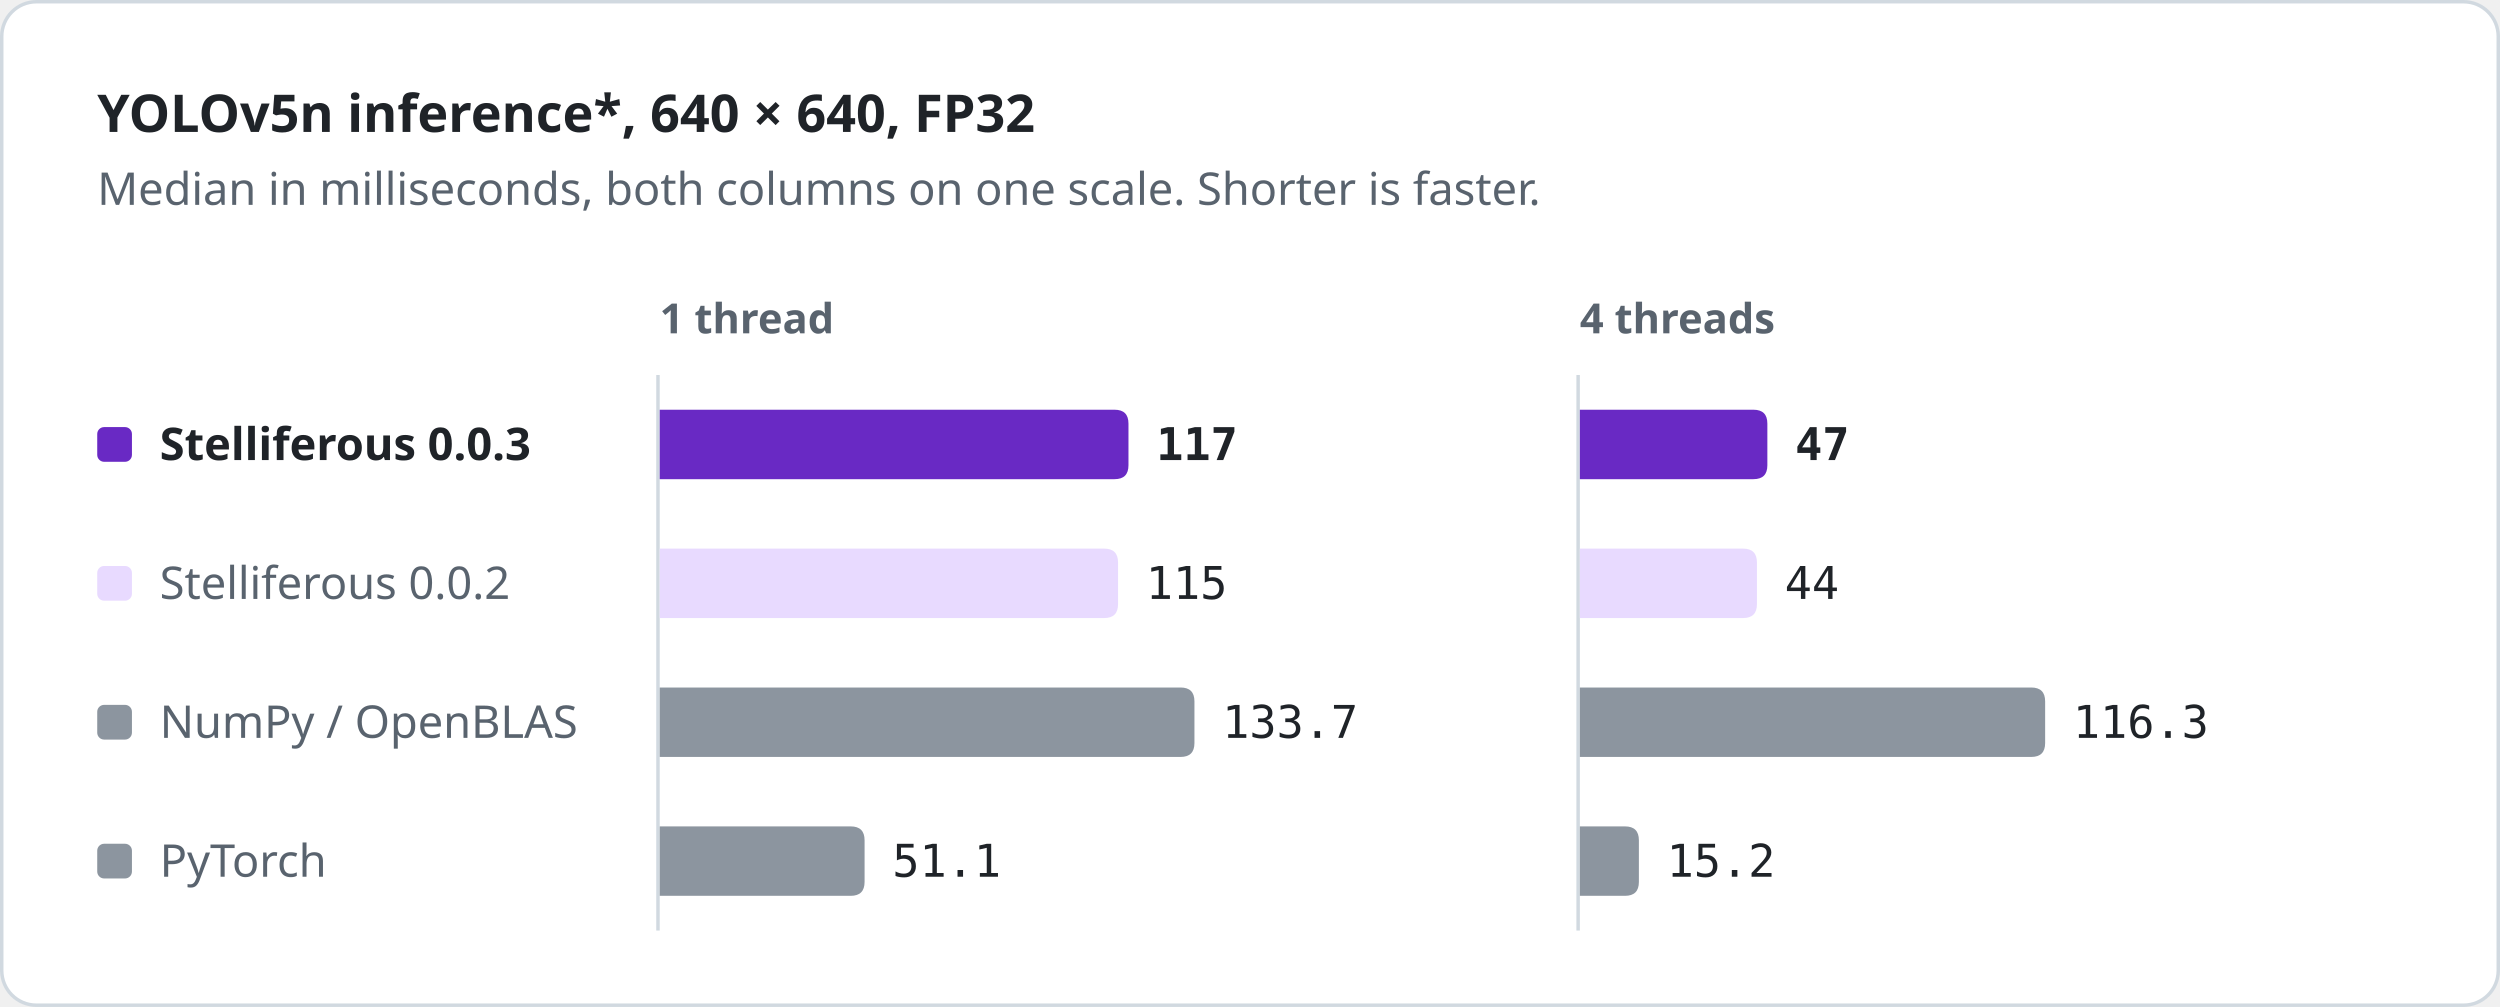
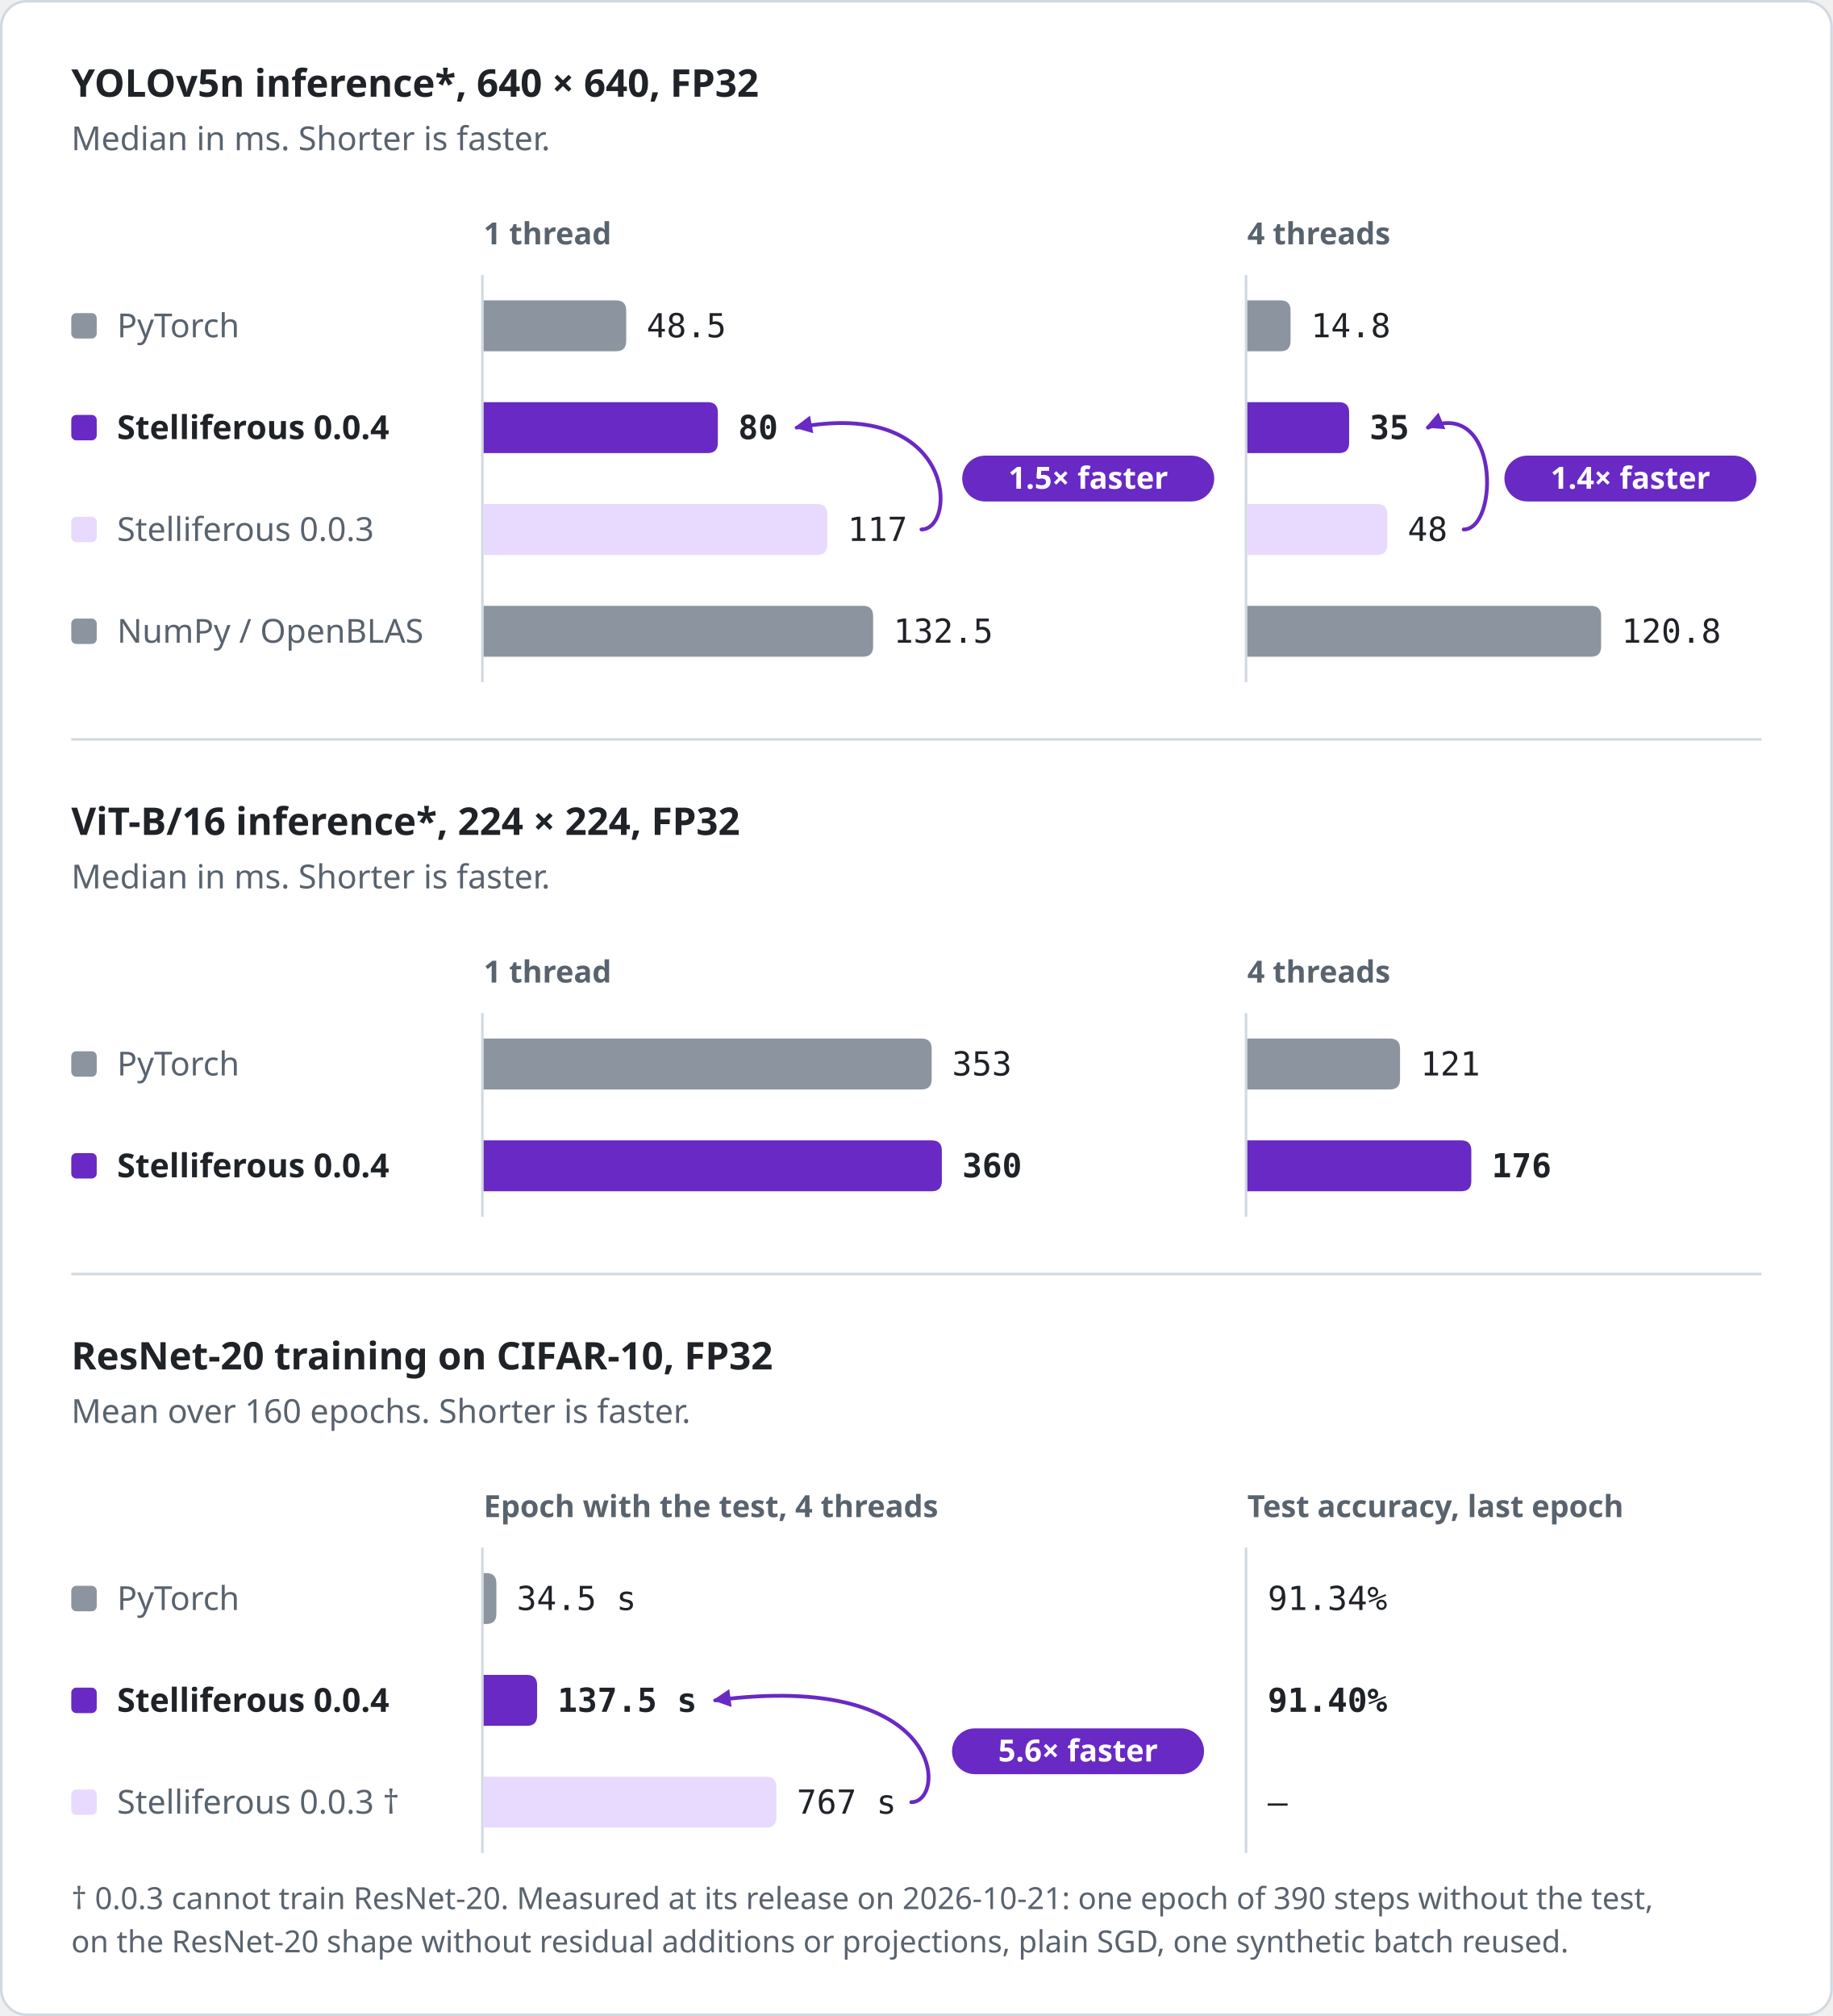
- <svg xmlns="http://www.w3.org/2000/svg" width="720" height="290" viewBox="0 0 720 290" role="img" aria-label="YOLOv5n inference time in milliseconds at 1 and 4 threads">
-   <rect x="0.5" y="0.5" width="719" height="289" rx="10" fill="#ffffff" stroke="#d1d9e0" />
+ <svg xmlns="http://www.w3.org/2000/svg" width="720" height="792" viewBox="0 0 720 792" role="img" aria-label="Performance of Stelliferous 0.0.4: YOLOv5n and ViT-B/16 inference time in milliseconds at 1 and 4 threads, ResNet-20 training epoch time in seconds and test accuracy">
+   <rect x="0.5" y="0.5" width="719" height="791" rx="10" fill="#ffffff" stroke="#d1d9e0" />
  <g font-family="-apple-system,BlinkMacSystemFont,'Segoe UI','Noto Sans',Helvetica,Arial,sans-serif" font-size="13" fill="#1f2328">
    <text x="28" y="38" font-size="15" font-weight="600">YOLOv5n inference*, 640 × 640, FP32</text>
-     <text x="28" y="59" fill="#59636e">Median in milliseconds, both columns on one scale. Shorter is faster.</text>
+     <text x="28" y="59" fill="#59636e">Median in ms. Shorter is faster.</text>
    <text x="190" y="96" font-size="12" font-weight="600" fill="#59636e">1 thread</text>
-     <text x="455" y="96" font-size="12" font-weight="600" fill="#59636e">4 threads</text>
+     <text x="490" y="96" font-size="12" font-weight="600" fill="#59636e">4 threads</text>
    <line x1="189.5" y1="108" x2="189.5" y2="268" stroke="#d1d9e0" />
-     <line x1="454.5" y1="108" x2="454.5" y2="268" stroke="#d1d9e0" />
-     <rect x="28" y="123" width="10" height="10" rx="2" fill="#6929c4" />
-     <text x="46" y="132.5" font-weight="600">Stelliferous 0.0.3</text>
-     <path d="M190,118H321Q325,118 325,122V134Q325,138 321,138H190Z" fill="#6929c4" />
-     <text x="333" y="132.5" font-family="ui-monospace,SFMono-Regular,Menlo,Consolas,monospace" font-weight="600">117</text>
-     <path d="M455,118H505Q509,118 509,122V134Q509,138 505,138H455Z" fill="#6929c4" />
-     <text x="517" y="132.5" font-family="ui-monospace,SFMono-Regular,Menlo,Consolas,monospace" font-weight="600">47</text>
-     <rect x="28" y="163" width="10" height="10" rx="2" fill="#e8daff" />
-     <text x="46" y="172.5" fill="#59636e">Stelliferous 0.0.2</text>
-     <path d="M190,158H318Q322,158 322,162V174Q322,178 318,178H190Z" fill="#e8daff" />
-     <text x="330" y="172.5" font-family="ui-monospace,SFMono-Regular,Menlo,Consolas,monospace">115</text>
-     <path d="M455,158H502Q506,158 506,162V174Q506,178 502,178H455Z" fill="#e8daff" />
-     <text x="514" y="172.5" font-family="ui-monospace,SFMono-Regular,Menlo,Consolas,monospace">44</text>
-     <rect x="28" y="203" width="10" height="10" rx="2" fill="#8c959f" />
-     <text x="46" y="212.5" fill="#59636e">NumPy / OpenBLAS</text>
-     <path d="M190,198H340Q344,198 344,202V214Q344,218 340,218H190Z" fill="#8c959f" />
-     <text x="352" y="212.5" font-family="ui-monospace,SFMono-Regular,Menlo,Consolas,monospace">133.7</text>
-     <path d="M455,198H585Q589,198 589,202V214Q589,218 585,218H455Z" fill="#8c959f" />
-     <text x="597" y="212.5" font-family="ui-monospace,SFMono-Regular,Menlo,Consolas,monospace">116.3</text>
+     <line x1="489.5" y1="108" x2="489.5" y2="268" stroke="#d1d9e0" />
+     <rect x="28" y="123" width="10" height="10" rx="2" fill="#8c959f" />
+     <text x="46" y="132.5" fill="#59636e">PyTorch</text>
+     <path d="M190,118H242Q246,118 246,122V134Q246,138 242,138H190Z" fill="#8c959f" />
+     <text x="254" y="132.5" font-family="ui-monospace,SFMono-Regular,Menlo,Consolas,monospace">48.5</text>
+     <path d="M490,118H503Q507,118 507,122V134Q507,138 503,138H490Z" fill="#8c959f" />
+     <text x="515" y="132.5" font-family="ui-monospace,SFMono-Regular,Menlo,Consolas,monospace">14.8</text>
+     <rect x="28" y="163" width="10" height="10" rx="2" fill="#6929c4" />
+     <text x="46" y="172.5" font-weight="600">Stelliferous 0.0.4</text>
+     <path d="M190,158H278Q282,158 282,162V174Q282,178 278,178H190Z" fill="#6929c4" />
+     <text x="290" y="172.5" font-family="ui-monospace,SFMono-Regular,Menlo,Consolas,monospace" font-weight="600">80</text>
+     <path d="M490,158H526Q530,158 530,162V174Q530,178 526,178H490Z" fill="#6929c4" />
+     <text x="538" y="172.5" font-family="ui-monospace,SFMono-Regular,Menlo,Consolas,monospace" font-weight="600">35</text>
+     <rect x="28" y="203" width="10" height="10" rx="2" fill="#e8daff" />
+     <text x="46" y="212.5" fill="#59636e">Stelliferous 0.0.3</text>
+     <path d="M190,198H321Q325,198 325,202V214Q325,218 321,218H190Z" fill="#e8daff" />
+     <text x="333" y="212.5" font-family="ui-monospace,SFMono-Regular,Menlo,Consolas,monospace">117</text>
+     <path d="M490,198H541Q545,198 545,202V214Q545,218 541,218H490Z" fill="#e8daff" />
+     <text x="553" y="212.5" font-family="ui-monospace,SFMono-Regular,Menlo,Consolas,monospace">48</text>
    <rect x="28" y="243" width="10" height="10" rx="2" fill="#8c959f" />
-     <text x="46" y="252.5" fill="#59636e">PyTorch</text>
-     <path d="M190,238H245Q249,238 249,242V254Q249,258 245,258H190Z" fill="#8c959f" />
-     <text x="257" y="252.5" font-family="ui-monospace,SFMono-Regular,Menlo,Consolas,monospace">51.1</text>
-     <path d="M455,238H468Q472,238 472,242V254Q472,258 468,258H455Z" fill="#8c959f" />
-     <text x="480" y="252.5" font-family="ui-monospace,SFMono-Regular,Menlo,Consolas,monospace">15.2</text>
+     <text x="46" y="252.5" fill="#59636e">NumPy / OpenBLAS</text>
+     <path d="M190,238H339Q343,238 343,242V254Q343,258 339,258H190Z" fill="#8c959f" />
+     <text x="351" y="252.5" font-family="ui-monospace,SFMono-Regular,Menlo,Consolas,monospace">132.5</text>
+     <path d="M490,238H625Q629,238 629,242V254Q629,258 625,258H490Z" fill="#8c959f" />
+     <text x="637" y="252.5" font-family="ui-monospace,SFMono-Regular,Menlo,Consolas,monospace">120.8</text>
+     <path d="M362,208C376,208 376,156 313,168" fill="none" stroke="#6929c4" stroke-width="1.5" stroke-linecap="round" />
+     <path d="M312.0,168.0L318.2,163.3L319.5,170.2Z" fill="#6929c4" />
+     <rect x="378" y="179" width="99" height="18" rx="9" fill="#6929c4" />
+     <text x="427.5" y="192" text-anchor="middle" font-size="12" font-weight="600" fill="#ffffff">1.5× faster</text>
+     <path d="M575,208C589,208 589,156 561,168" fill="none" stroke="#6929c4" stroke-width="1.5" stroke-linecap="round" />
+     <path d="M560.0,168.0L565.1,162.1L567.8,168.6Z" fill="#6929c4" />
+     <rect x="591" y="179" width="99" height="18" rx="9" fill="#6929c4" />
+     <text x="640.5" y="192" text-anchor="middle" font-size="12" font-weight="600" fill="#ffffff">1.4× faster</text>
+     <line x1="28" y1="290.5" x2="692" y2="290.5" stroke="#d1d9e0" />
+     <text x="28" y="328" font-size="15" font-weight="600">ViT-B/16 inference*, 224 × 224, FP32</text>
+     <text x="28" y="349" fill="#59636e">Median in ms. Shorter is faster.</text>
+     <text x="190" y="386" font-size="12" font-weight="600" fill="#59636e">1 thread</text>
+     <text x="490" y="386" font-size="12" font-weight="600" fill="#59636e">4 threads</text>
+     <line x1="189.5" y1="398" x2="189.5" y2="478" stroke="#d1d9e0" />
+     <line x1="489.5" y1="398" x2="489.5" y2="478" stroke="#d1d9e0" />
+     <rect x="28" y="413" width="10" height="10" rx="2" fill="#8c959f" />
+     <text x="46" y="422.5" fill="#59636e">PyTorch</text>
+     <path d="M190,408H362Q366,408 366,412V424Q366,428 362,428H190Z" fill="#8c959f" />
+     <text x="374" y="422.5" font-family="ui-monospace,SFMono-Regular,Menlo,Consolas,monospace">353</text>
+     <path d="M490,408H546Q550,408 550,412V424Q550,428 546,428H490Z" fill="#8c959f" />
+     <text x="558" y="422.5" font-family="ui-monospace,SFMono-Regular,Menlo,Consolas,monospace">121</text>
+     <rect x="28" y="453" width="10" height="10" rx="2" fill="#6929c4" />
+     <text x="46" y="462.5" font-weight="600">Stelliferous 0.0.4</text>
+     <path d="M190,448H366Q370,448 370,452V464Q370,468 366,468H190Z" fill="#6929c4" />
+     <text x="378" y="462.5" font-family="ui-monospace,SFMono-Regular,Menlo,Consolas,monospace" font-weight="600">360</text>
+     <path d="M490,448H574Q578,448 578,452V464Q578,468 574,468H490Z" fill="#6929c4" />
+     <text x="586" y="462.5" font-family="ui-monospace,SFMono-Regular,Menlo,Consolas,monospace" font-weight="600">176</text>
+     <line x1="28" y1="500.5" x2="692" y2="500.5" stroke="#d1d9e0" />
+     <text x="28" y="538" font-size="15" font-weight="600">ResNet-20 training on CIFAR-10, FP32</text>
+     <text x="28" y="559" fill="#59636e">Mean over 160 epochs. Shorter is faster.</text>
+     <text x="190" y="596" font-size="12" font-weight="600" fill="#59636e">Epoch with the test, 4 threads</text>
+     <text x="490" y="596" font-size="12" font-weight="600" fill="#59636e">Test accuracy, last epoch</text>
+     <line x1="189.5" y1="608" x2="189.5" y2="728" stroke="#d1d9e0" />
+     <line x1="489.5" y1="608" x2="489.5" y2="728" stroke="#d1d9e0" />
+     <rect x="28" y="623" width="10" height="10" rx="2" fill="#8c959f" />
+     <text x="46" y="632.5" fill="#59636e">PyTorch</text>
+     <path d="M190,618H191Q195,618 195,622V634Q195,638 191,638H190Z" fill="#8c959f" />
+     <text x="203" y="632.5" font-family="ui-monospace,SFMono-Regular,Menlo,Consolas,monospace">34.5 s</text>
+     <text x="498" y="632.5" font-family="ui-monospace,SFMono-Regular,Menlo,Consolas,monospace">91.34%</text>
+     <rect x="28" y="663" width="10" height="10" rx="2" fill="#6929c4" />
+     <text x="46" y="672.5" font-weight="600">Stelliferous 0.0.4</text>
+     <path d="M190,658H207Q211,658 211,662V674Q211,678 207,678H190Z" fill="#6929c4" />
+     <text x="219" y="672.5" font-family="ui-monospace,SFMono-Regular,Menlo,Consolas,monospace" font-weight="600">137.5 s</text>
+     <text x="498" y="672.5" font-family="ui-monospace,SFMono-Regular,Menlo,Consolas,monospace" font-weight="600">91.40%</text>
+     <rect x="28" y="703" width="10" height="10" rx="2" fill="#e8daff" />
+     <text x="46" y="712.5" fill="#59636e">Stelliferous 0.0.3 †</text>
+     <path d="M190,698H301Q305,698 305,702V714Q305,718 301,718H190Z" fill="#e8daff" />
+     <text x="313" y="712.5" font-family="ui-monospace,SFMono-Regular,Menlo,Consolas,monospace">767 s</text>
+     <text x="498" y="712.5" font-family="ui-monospace,SFMono-Regular,Menlo,Consolas,monospace">—</text>
+     <path d="M358,708C372,708 372,656 281,668" fill="none" stroke="#6929c4" stroke-width="1.5" stroke-linecap="round" />
+     <path d="M280.0,668.0L286.5,663.6L287.4,670.6Z" fill="#6929c4" />
+     <rect x="374" y="679" width="99" height="18" rx="9" fill="#6929c4" />
+     <text x="423.5" y="692" text-anchor="middle" font-size="12" font-weight="600" fill="#ffffff">5.6× faster</text>
+     <text x="28" y="750" font-size="12" fill="#59636e">† 0.0.3 cannot train ResNet-20. Measured at its release on 2026-10-21: one epoch of 390 steps without the test,</text>
+     <text x="28" y="767" font-size="12" fill="#59636e">on the ResNet-20 shape without residual additions or projections, plain SGD, one synthetic batch reused.</text>
  </g>
</svg>
